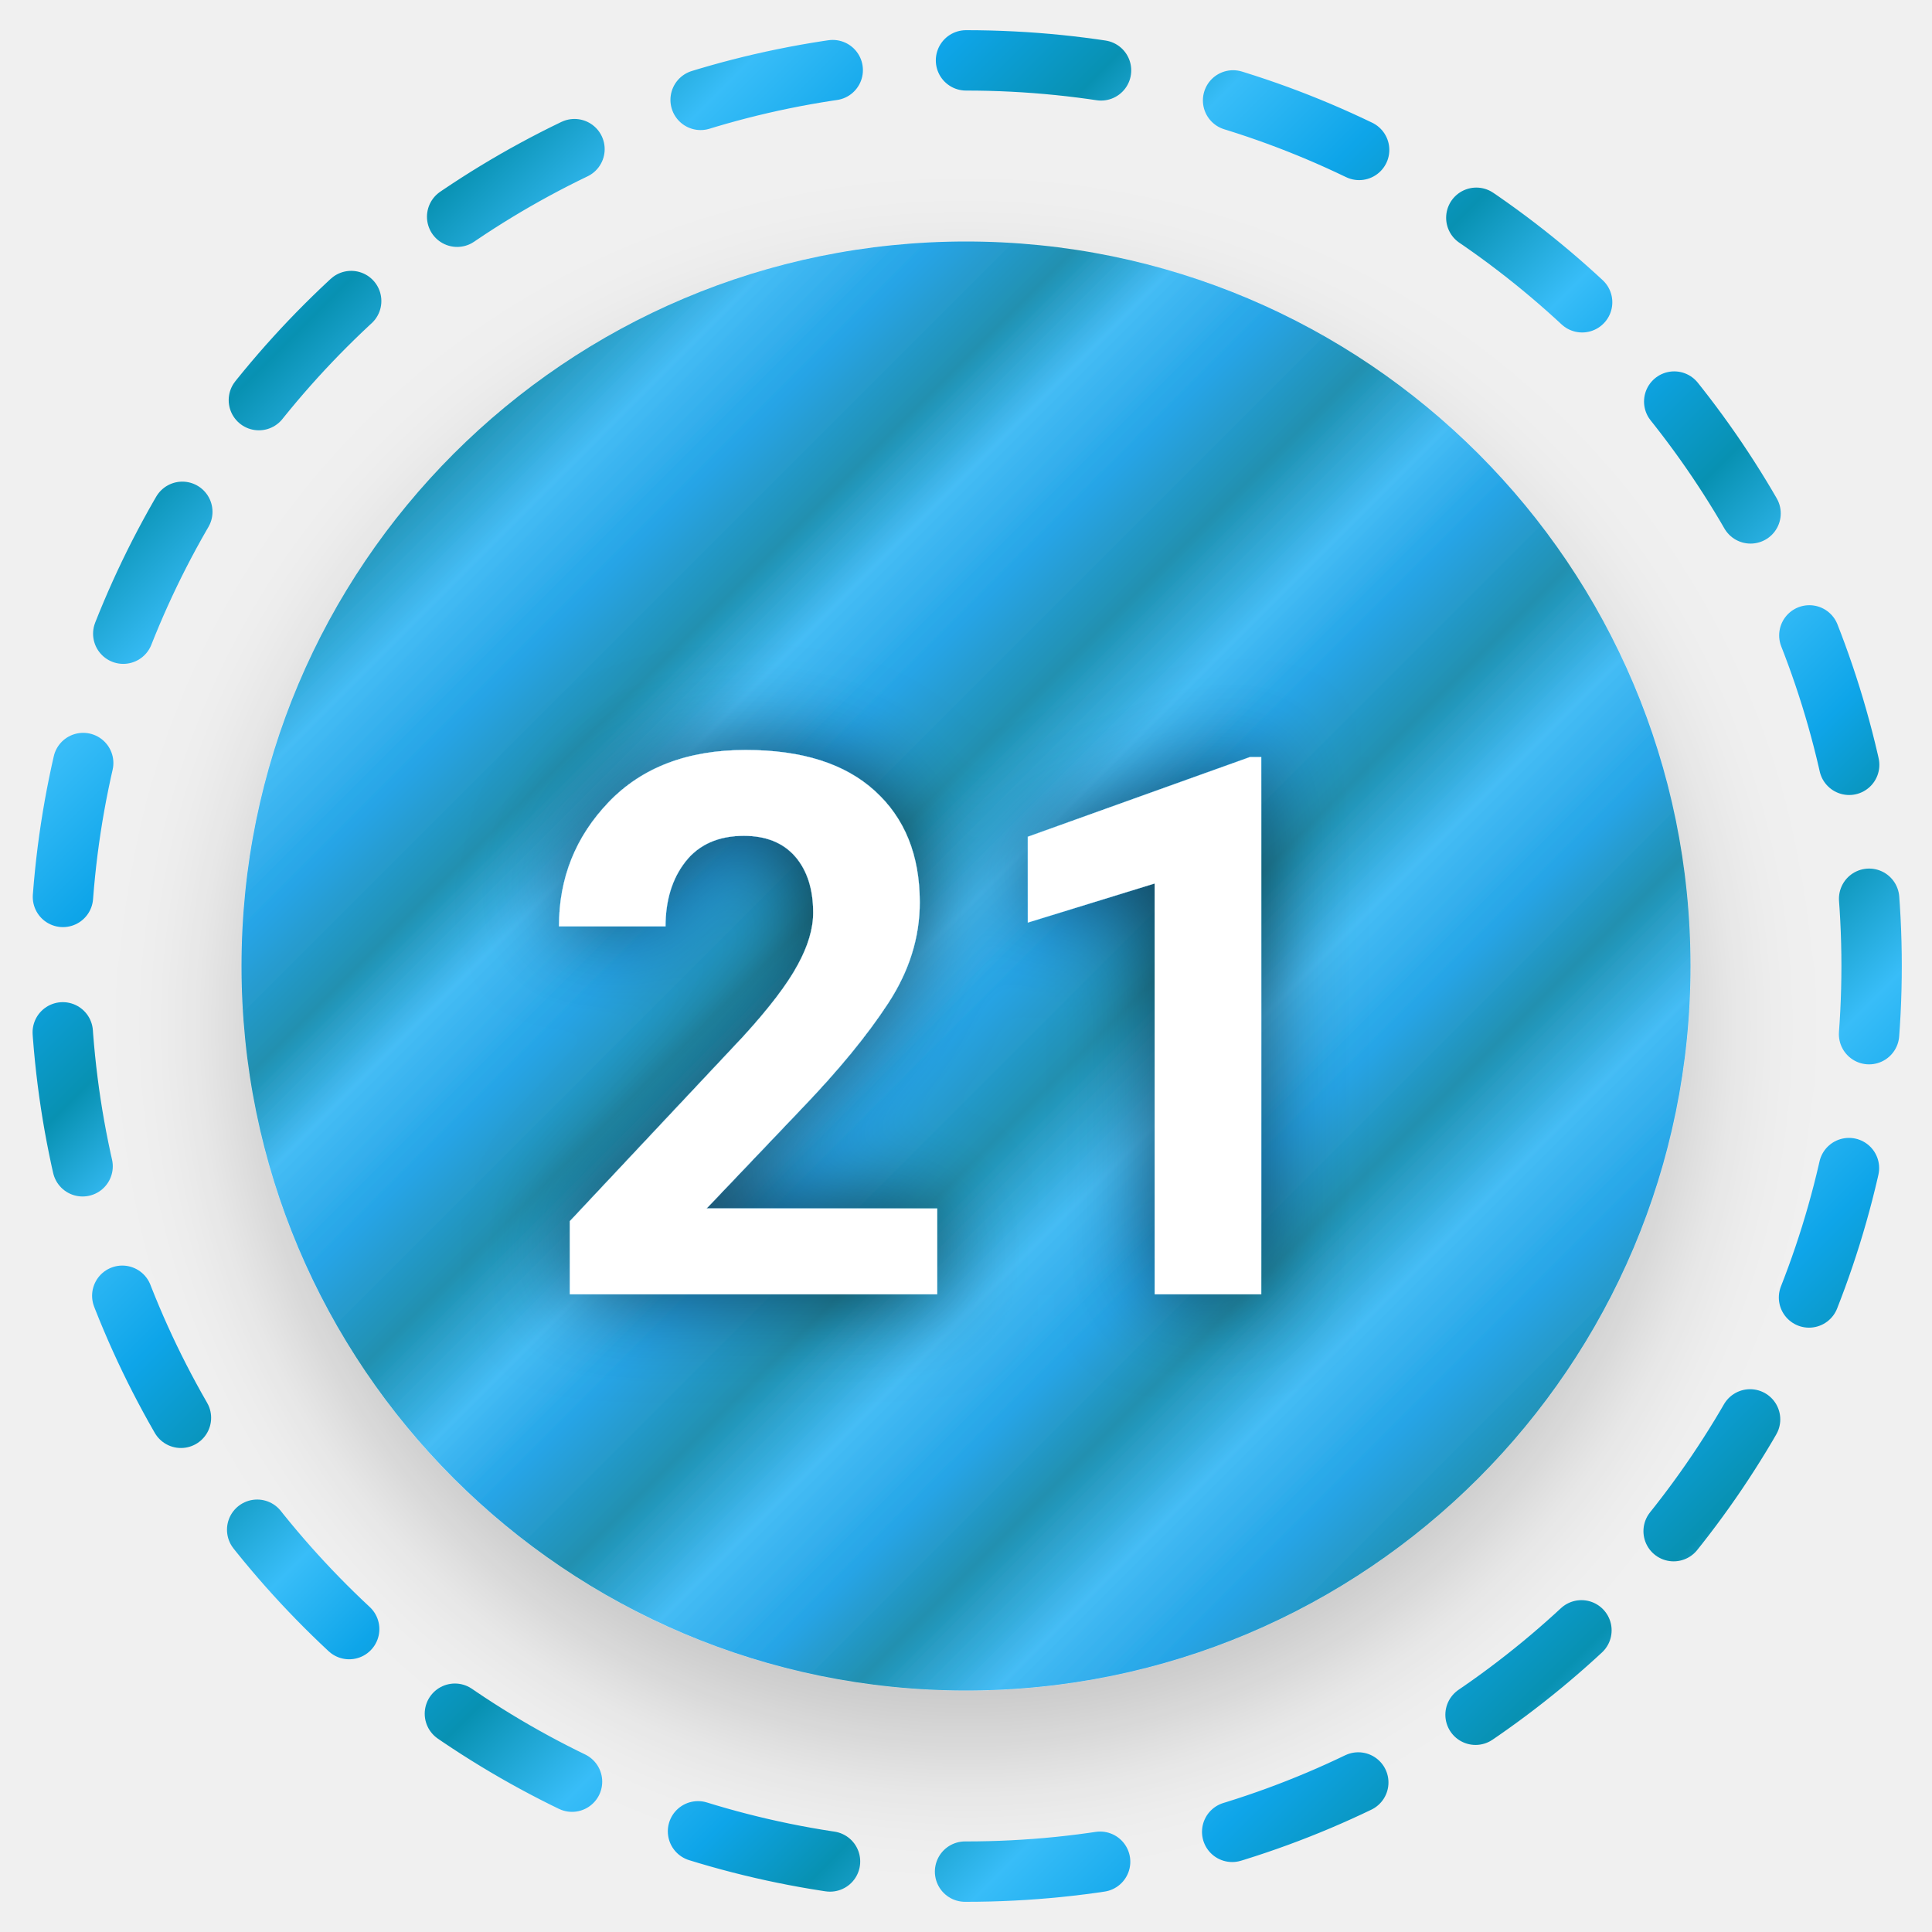
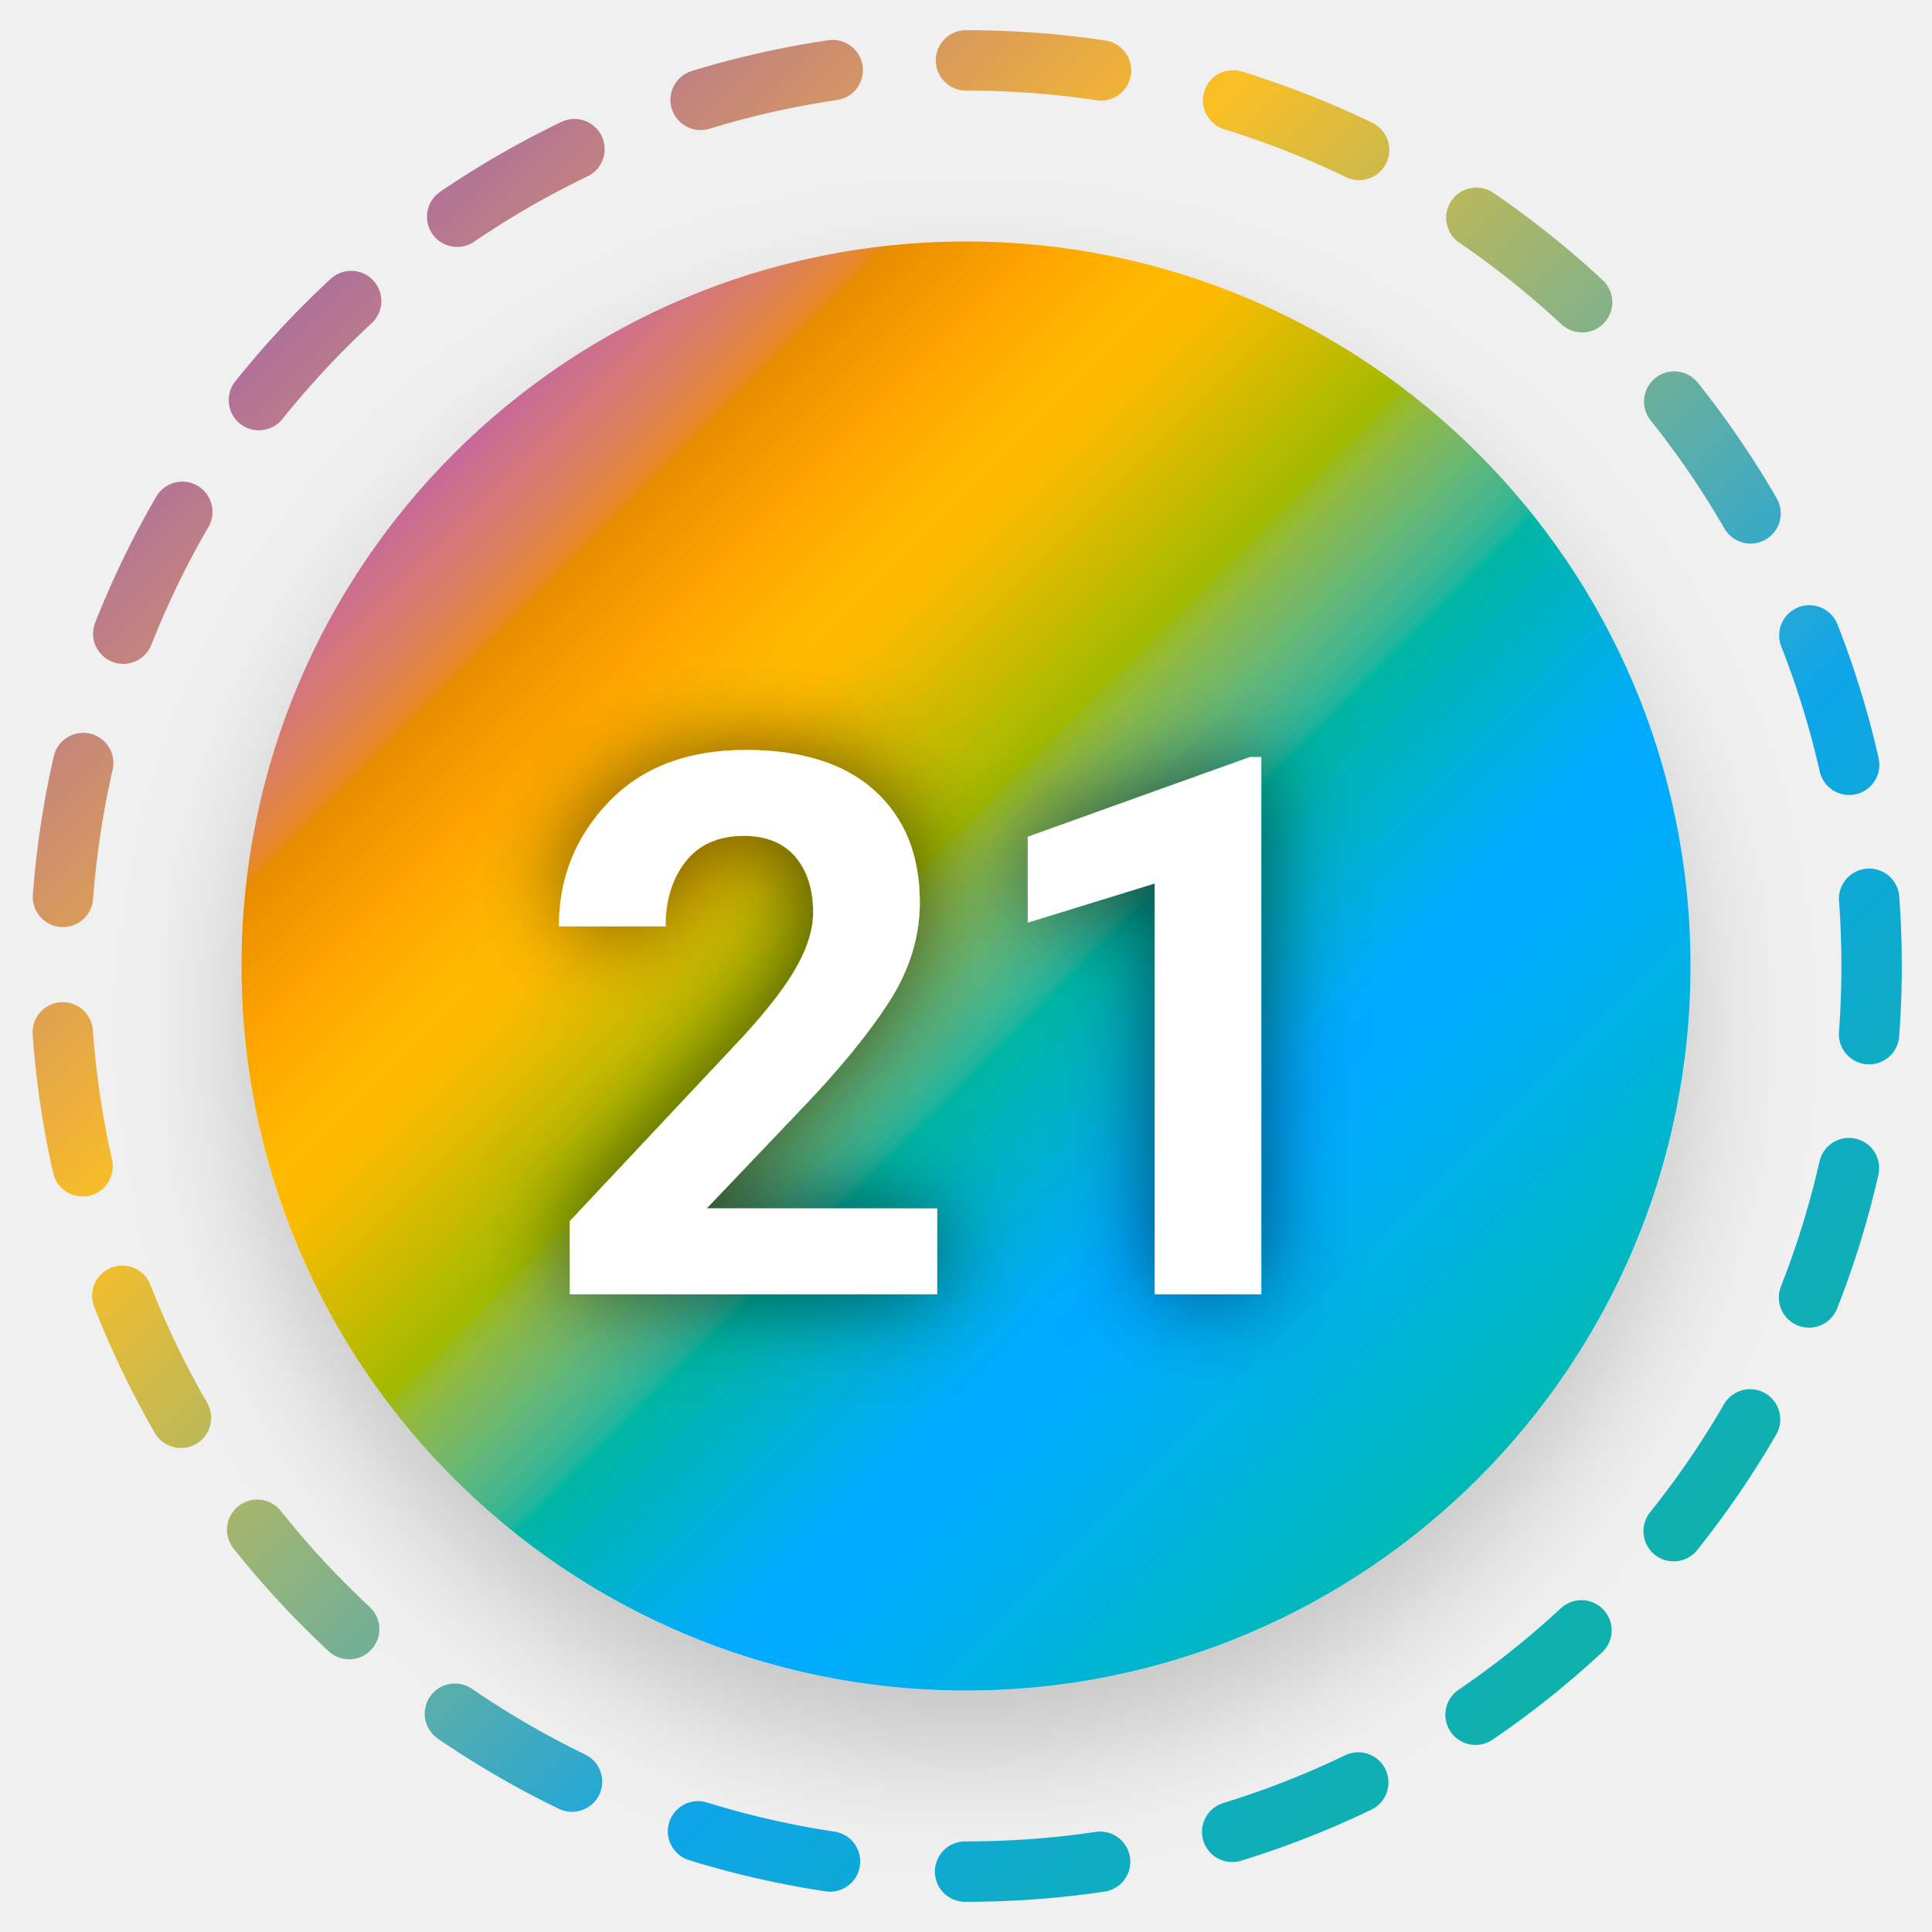
<svg xmlns="http://www.w3.org/2000/svg" width="64" height="64" viewBox="0 0 64 64" role="img" aria-label="Level 21">
  <defs>
    <linearGradient id="ring" x1="0" y1="0" x2="1" y2="1">
      <stop offset="0%" stop-color="#B87333" />
      <stop offset="100%" stop-color="#D18E52" />
    </linearGradient>
    <linearGradient id="inner" x1="0" y1="0" x2="1" y2="1">
-       <stop offset="0%" stop-color="#0891b2" />
-       <stop offset="5%" stop-color="#38bdf8" />
-       <stop offset="10%" stop-color="#0ea5e9" />
-       <stop offset="14%" stop-color="#0891b2" />
-       <stop offset="19%" stop-color="#38bdf8" />
-       <stop offset="24%" stop-color="#0ea5e9" />
-       <stop offset="29%" stop-color="#0891b2" />
-       <stop offset="33%" stop-color="#38bdf8" />
-       <stop offset="38%" stop-color="#0ea5e9" />
-       <stop offset="43%" stop-color="#0891b2" />
-       <stop offset="48%" stop-color="#38bdf8" />
-       <stop offset="52%" stop-color="#0ea5e9" />
-       <stop offset="57%" stop-color="#0891b2" />
-       <stop offset="62%" stop-color="#38bdf8" />
-       <stop offset="67%" stop-color="#0ea5e9" />
-       <stop offset="71%" stop-color="#0891b2" />
-       <stop offset="76%" stop-color="#38bdf8" />
-       <stop offset="81%" stop-color="#0ea5e9" />
-       <stop offset="86%" stop-color="#0891b2" />
-       <stop offset="90%" stop-color="#38bdf8" />
-       <stop offset="95%" stop-color="#0ea5e9" />
-       <stop offset="100%" stop-color="#0891b2" />
+       <stop offset="0%" stop-color="#7c3aed" />
+       <stop offset="33%" stop-color="#fbbf24" />
+       <stop offset="66%" stop-color="#0ea5e9" />
+       <stop offset="100%" stop-color="#10b981" />
    </linearGradient>
    <filter id="shadow" x="-20%" y="-20%" width="140%" height="140%">
      <feDropShadow dx="0" dy="2" stdDeviation="2" flood-color="#000" flood-opacity=".18" />
    </filter>
    <filter id="saturation" x="-20%" y="-20%" width="140%" height="140%">
-       <feColorMatrix type="saturate" values="0.95" />
+       <feColorMatrix type="saturate" values="1.55" />
    </filter>
    <filter id="text-shadow" x="-50%" y="-50%" width="200%" height="200%">
      <feDropShadow dx="0" dy="0" stdDeviation="1.5" flood-color="#000" flood-opacity="0.6" />
    </filter>
  </defs>
  <g filter="url(#shadow)">
    <circle cx="32" cy="32" r="24" fill="url(#inner)" filter="url(#saturation)" />
  </g>
  <text x="32" y="36" font-family="'Segoe UI', 'Roboto', 'Helvetica Neue', Arial, sans-serif" font-size="25" font-weight="700" text-anchor="middle" dominant-baseline="middle" fill="#ffffff" filter="url(#text-shadow)">21</text>
  <path d="M 32 2 A 30 30 0 1 1 31.999 2" fill="none" stroke="url(#inner)" stroke-width="2" stroke-linecap="round" stroke-dasharray="4.49 4.49" />
</svg>
